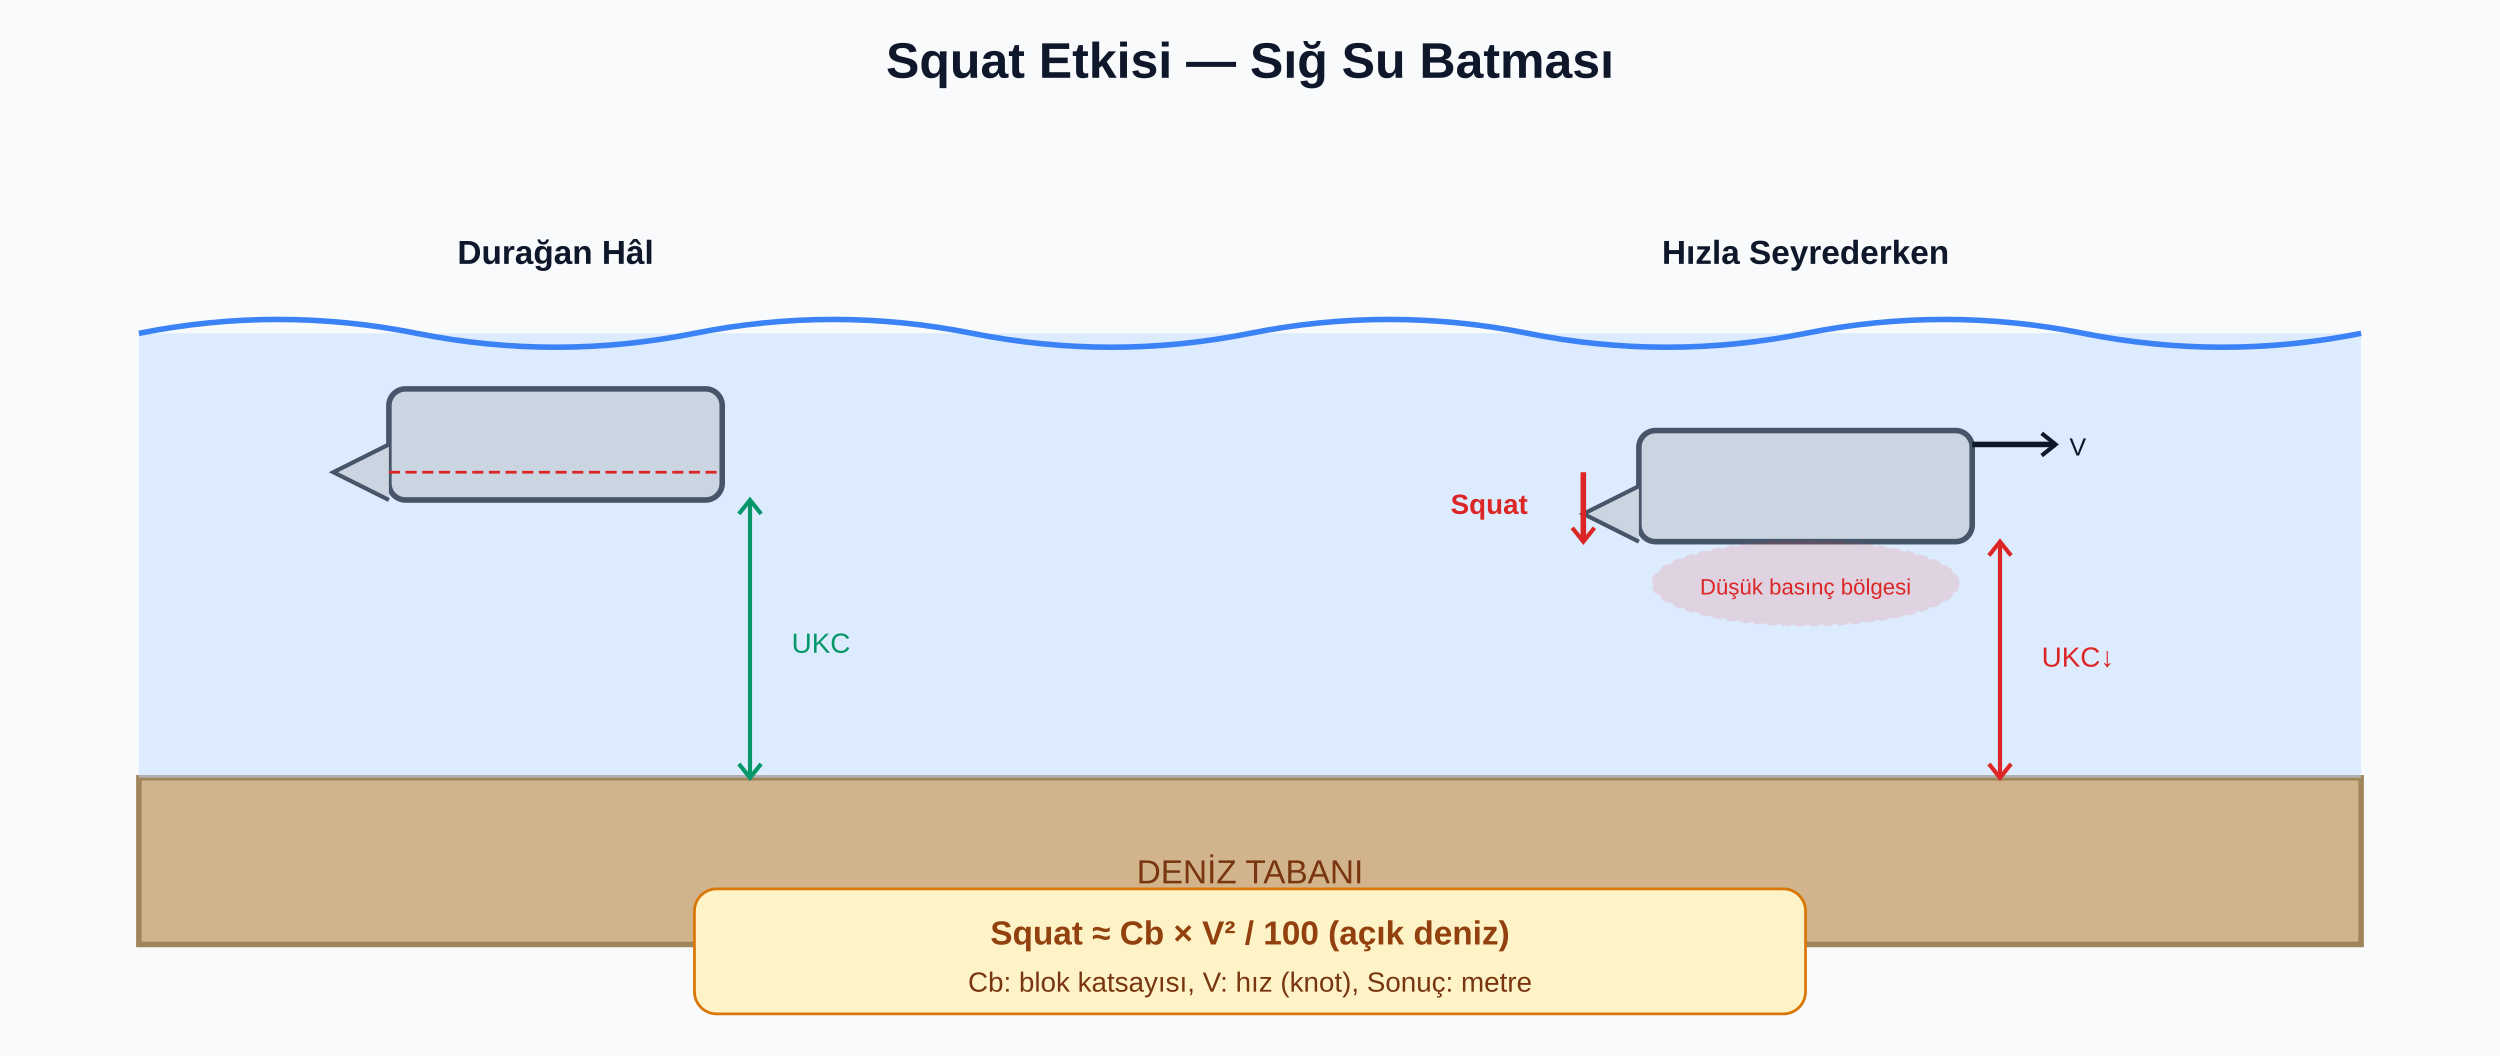
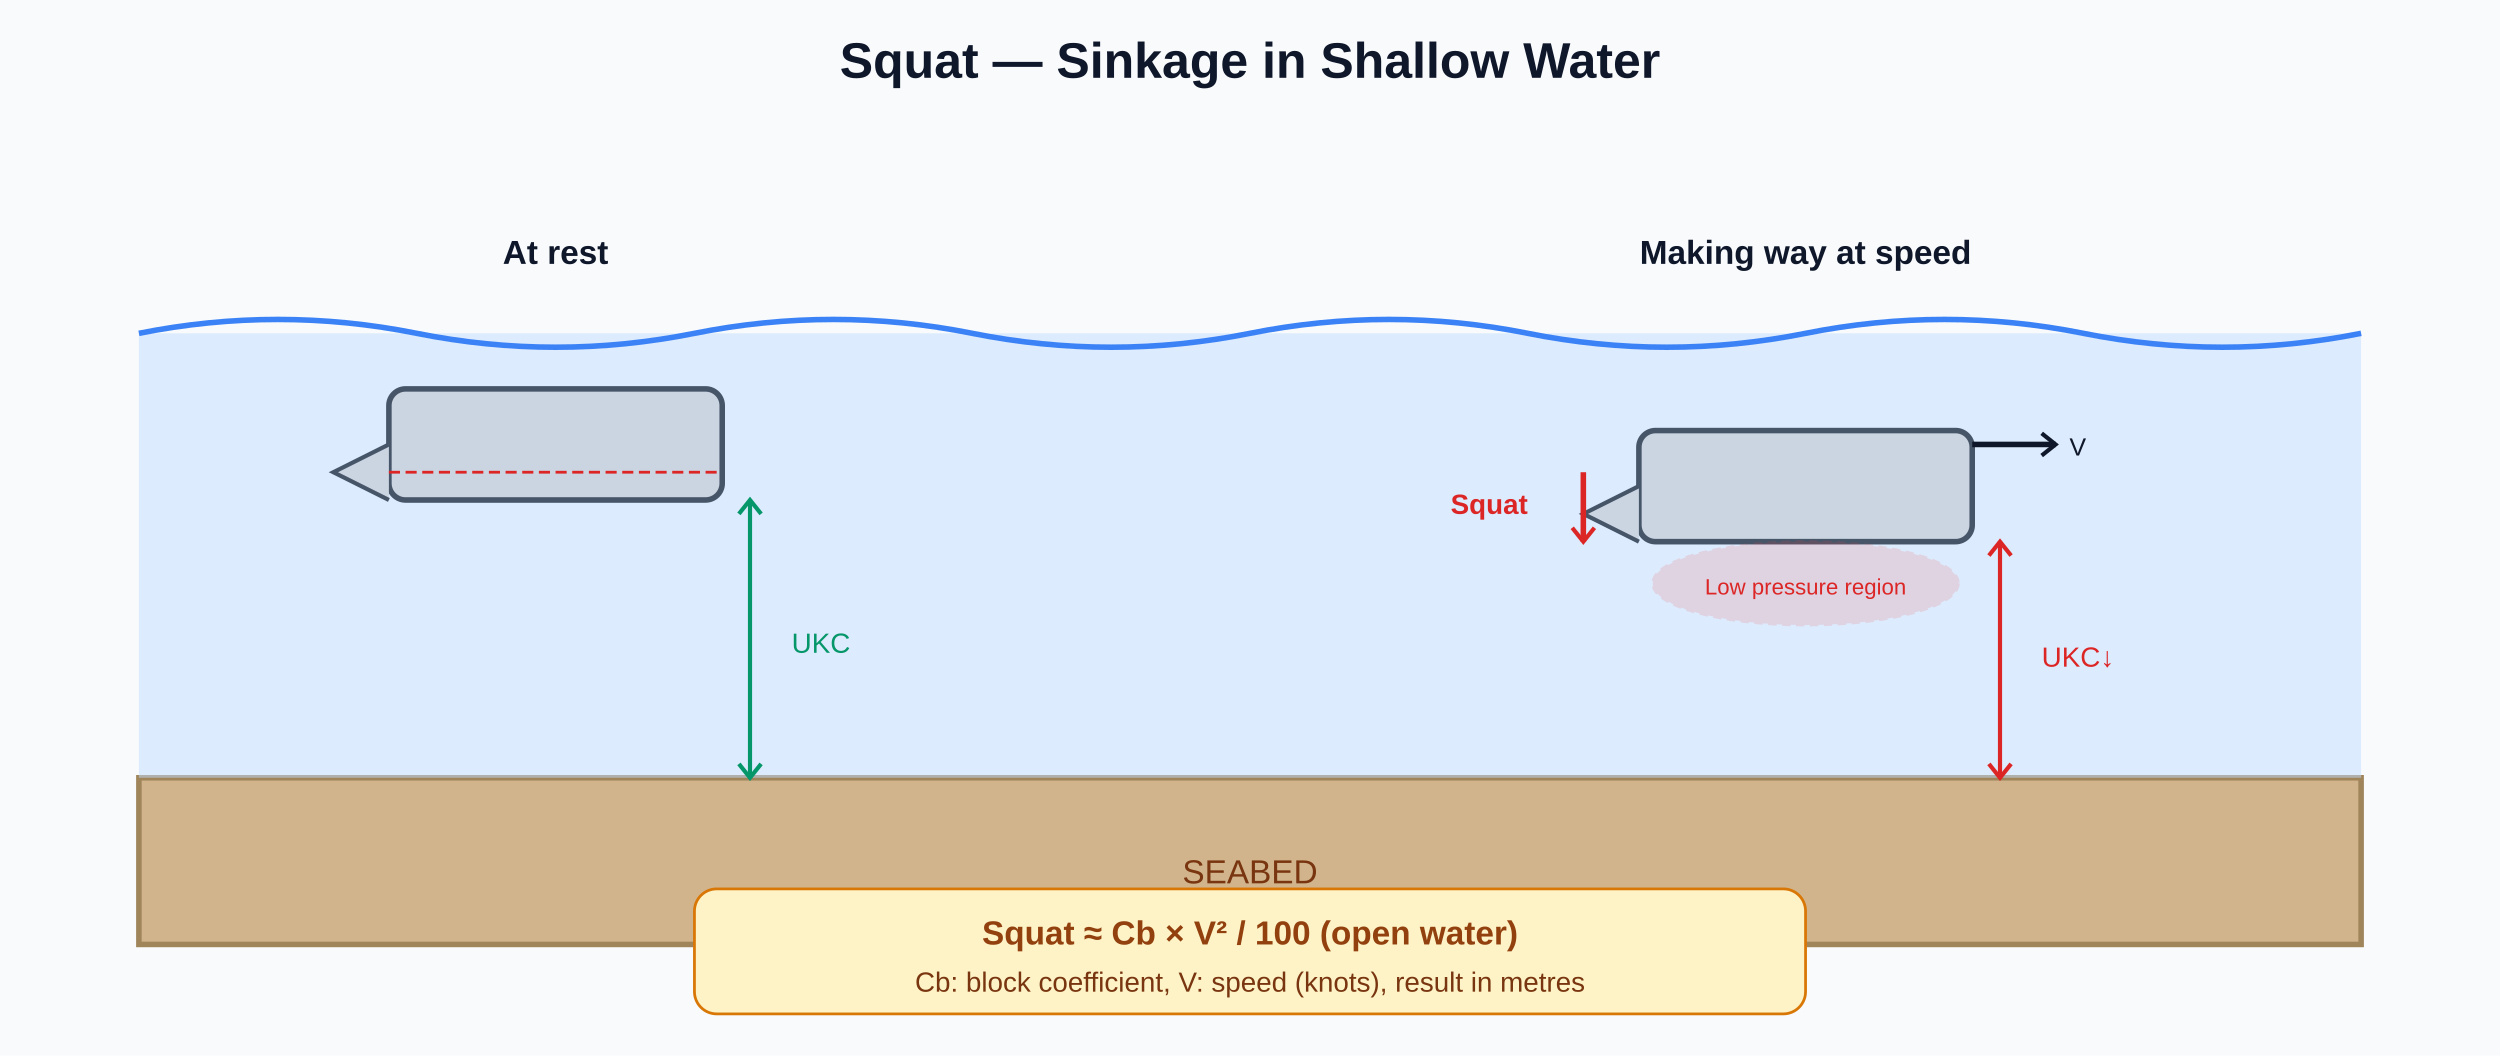
<svg xmlns="http://www.w3.org/2000/svg" width="900" height="380" viewBox="0 0 900 380">
  <rect width="900" height="380" fill="#f8fafc" />
-   <text x="450" y="28" text-anchor="middle" font-size="18" font-weight="bold" fill="#0f172a" font-family="Arial">Squat Etkisi — Sığ Su Batması</text>
+   <text x="450" y="28" text-anchor="middle" font-size="18" font-weight="bold" fill="#0f172a" font-family="Arial">Squat — Sinkage in Shallow Water</text>
  <rect x="50" y="280" width="800" height="60" fill="#d2b48c" stroke="#a0855b" stroke-width="2" />
-   <text x="450" y="318" text-anchor="middle" font-size="12" fill="#78350f" font-family="Arial">DENİZ TABANI</text>
+   <text x="450" y="318" text-anchor="middle" font-size="12" fill="#78350f" font-family="Arial">SEABED</text>
  <rect x="50" y="120" width="800" height="160" fill="#bfdbfe" opacity="0.5" />
  <path d="M50 120 Q100 110 150 120 Q200 130 250 120 Q300 110 350 120 Q400 130 450 120 Q500 110 550 120 Q600 130 650 120 Q700 110 750 120 Q800 130 850 120" fill="none" stroke="#3b82f6" stroke-width="2" />
  <g transform="translate(200, 0)">
-     <text x="0" y="95" text-anchor="middle" font-size="12" font-weight="bold" fill="#0f172a" font-family="Arial">Durağan Hâl</text>
+     <text x="0" y="95" text-anchor="middle" font-size="12" font-weight="bold" fill="#0f172a" font-family="Arial">At rest</text>
    <rect x="-60" y="140" width="120" height="40" rx="6" fill="#cbd5e1" stroke="#475569" stroke-width="2" />
    <path d="M-60 160 L-80 170 L-60 180" fill="#cbd5e1" stroke="#475569" stroke-width="1.5" />
    <line x1="-60" y1="170" x2="60" y2="170" stroke="#dc2626" stroke-width="1" stroke-dasharray="4 2" />
    <line x1="70" y1="180" x2="70" y2="280" stroke="#059669" stroke-width="1.5" />
    <path d="M66 185 L70 180 L74 185" fill="none" stroke="#059669" stroke-width="1.5" />
    <path d="M66 275 L70 280 L74 275" fill="none" stroke="#059669" stroke-width="1.5" />
    <text x="85" y="235" font-size="10" fill="#059669" font-family="Arial">UKC</text>
  </g>
  <g transform="translate(650, 0)">
-     <text x="0" y="95" text-anchor="middle" font-size="12" font-weight="bold" fill="#0f172a" font-family="Arial">Hızla Seyrederken</text>
+     <text x="0" y="95" text-anchor="middle" font-size="12" font-weight="bold" fill="#0f172a" font-family="Arial">Making way at speed</text>
    <rect x="-60" y="155" width="120" height="40" rx="6" fill="#cbd5e1" stroke="#475569" stroke-width="2" />
    <path d="M-60 175 L-80 185 L-60 195" fill="#cbd5e1" stroke="#475569" stroke-width="1.5" />
    <line x1="-80" y1="170" x2="-80" y2="195" stroke="#dc2626" stroke-width="2" />
    <path d="M-84 190 L-80 195 L-76 190" fill="none" stroke="#dc2626" stroke-width="1.5" />
    <text x="-100" y="185" font-size="10" font-weight="bold" fill="#dc2626" font-family="Arial" text-anchor="end">Squat</text>
    <line x1="70" y1="195" x2="70" y2="280" stroke="#dc2626" stroke-width="1.5" />
    <path d="M66 200 L70 195 L74 200" fill="none" stroke="#dc2626" stroke-width="1.5" />
    <path d="M66 275 L70 280 L74 275" fill="none" stroke="#dc2626" stroke-width="1.5" />
    <text x="85" y="240" font-size="10" fill="#dc2626" font-family="Arial">UKC↓</text>
    <line x1="60" y1="160" x2="90" y2="160" stroke="#0f172a" stroke-width="2" />
    <path d="M85 156 L90 160 L85 164" fill="none" stroke="#0f172a" stroke-width="1.5" />
    <text x="95" y="164" font-size="9" fill="#0f172a" font-family="Arial">V</text>
    <ellipse cx="0" cy="210" rx="55" ry="15" fill="#ef4444" opacity="0.15" stroke="#ef4444" stroke-width="1" stroke-dasharray="3 2" />
-     <text x="0" y="214" text-anchor="middle" font-size="8" fill="#dc2626" font-family="Arial">Düşük basınç bölgesi</text>
+     <text x="0" y="214" text-anchor="middle" font-size="8" fill="#dc2626" font-family="Arial">Low pressure region</text>
  </g>
  <rect x="250" y="320" width="400" height="45" rx="8" fill="#fef3c7" stroke="#d97706" stroke-width="1" />
-   <text x="450" y="340" text-anchor="middle" font-size="12" font-weight="bold" fill="#92400e" font-family="Arial">Squat ≈ Cb × V² / 100  (açık deniz)</text>
-   <text x="450" y="357" text-anchor="middle" font-size="10" fill="#78350f" font-family="Arial">Cb: blok katsayısı, V: hız (knot), Sonuç: metre</text>
+   <text x="450" y="340" text-anchor="middle" font-size="12" font-weight="bold" fill="#92400e" font-family="Arial">Squat ≈ Cb × V² / 100  (open water)</text>
+   <text x="450" y="357" text-anchor="middle" font-size="10" fill="#78350f" font-family="Arial">Cb: block coefficient, V: speed (knots), result in metres</text>
</svg>
